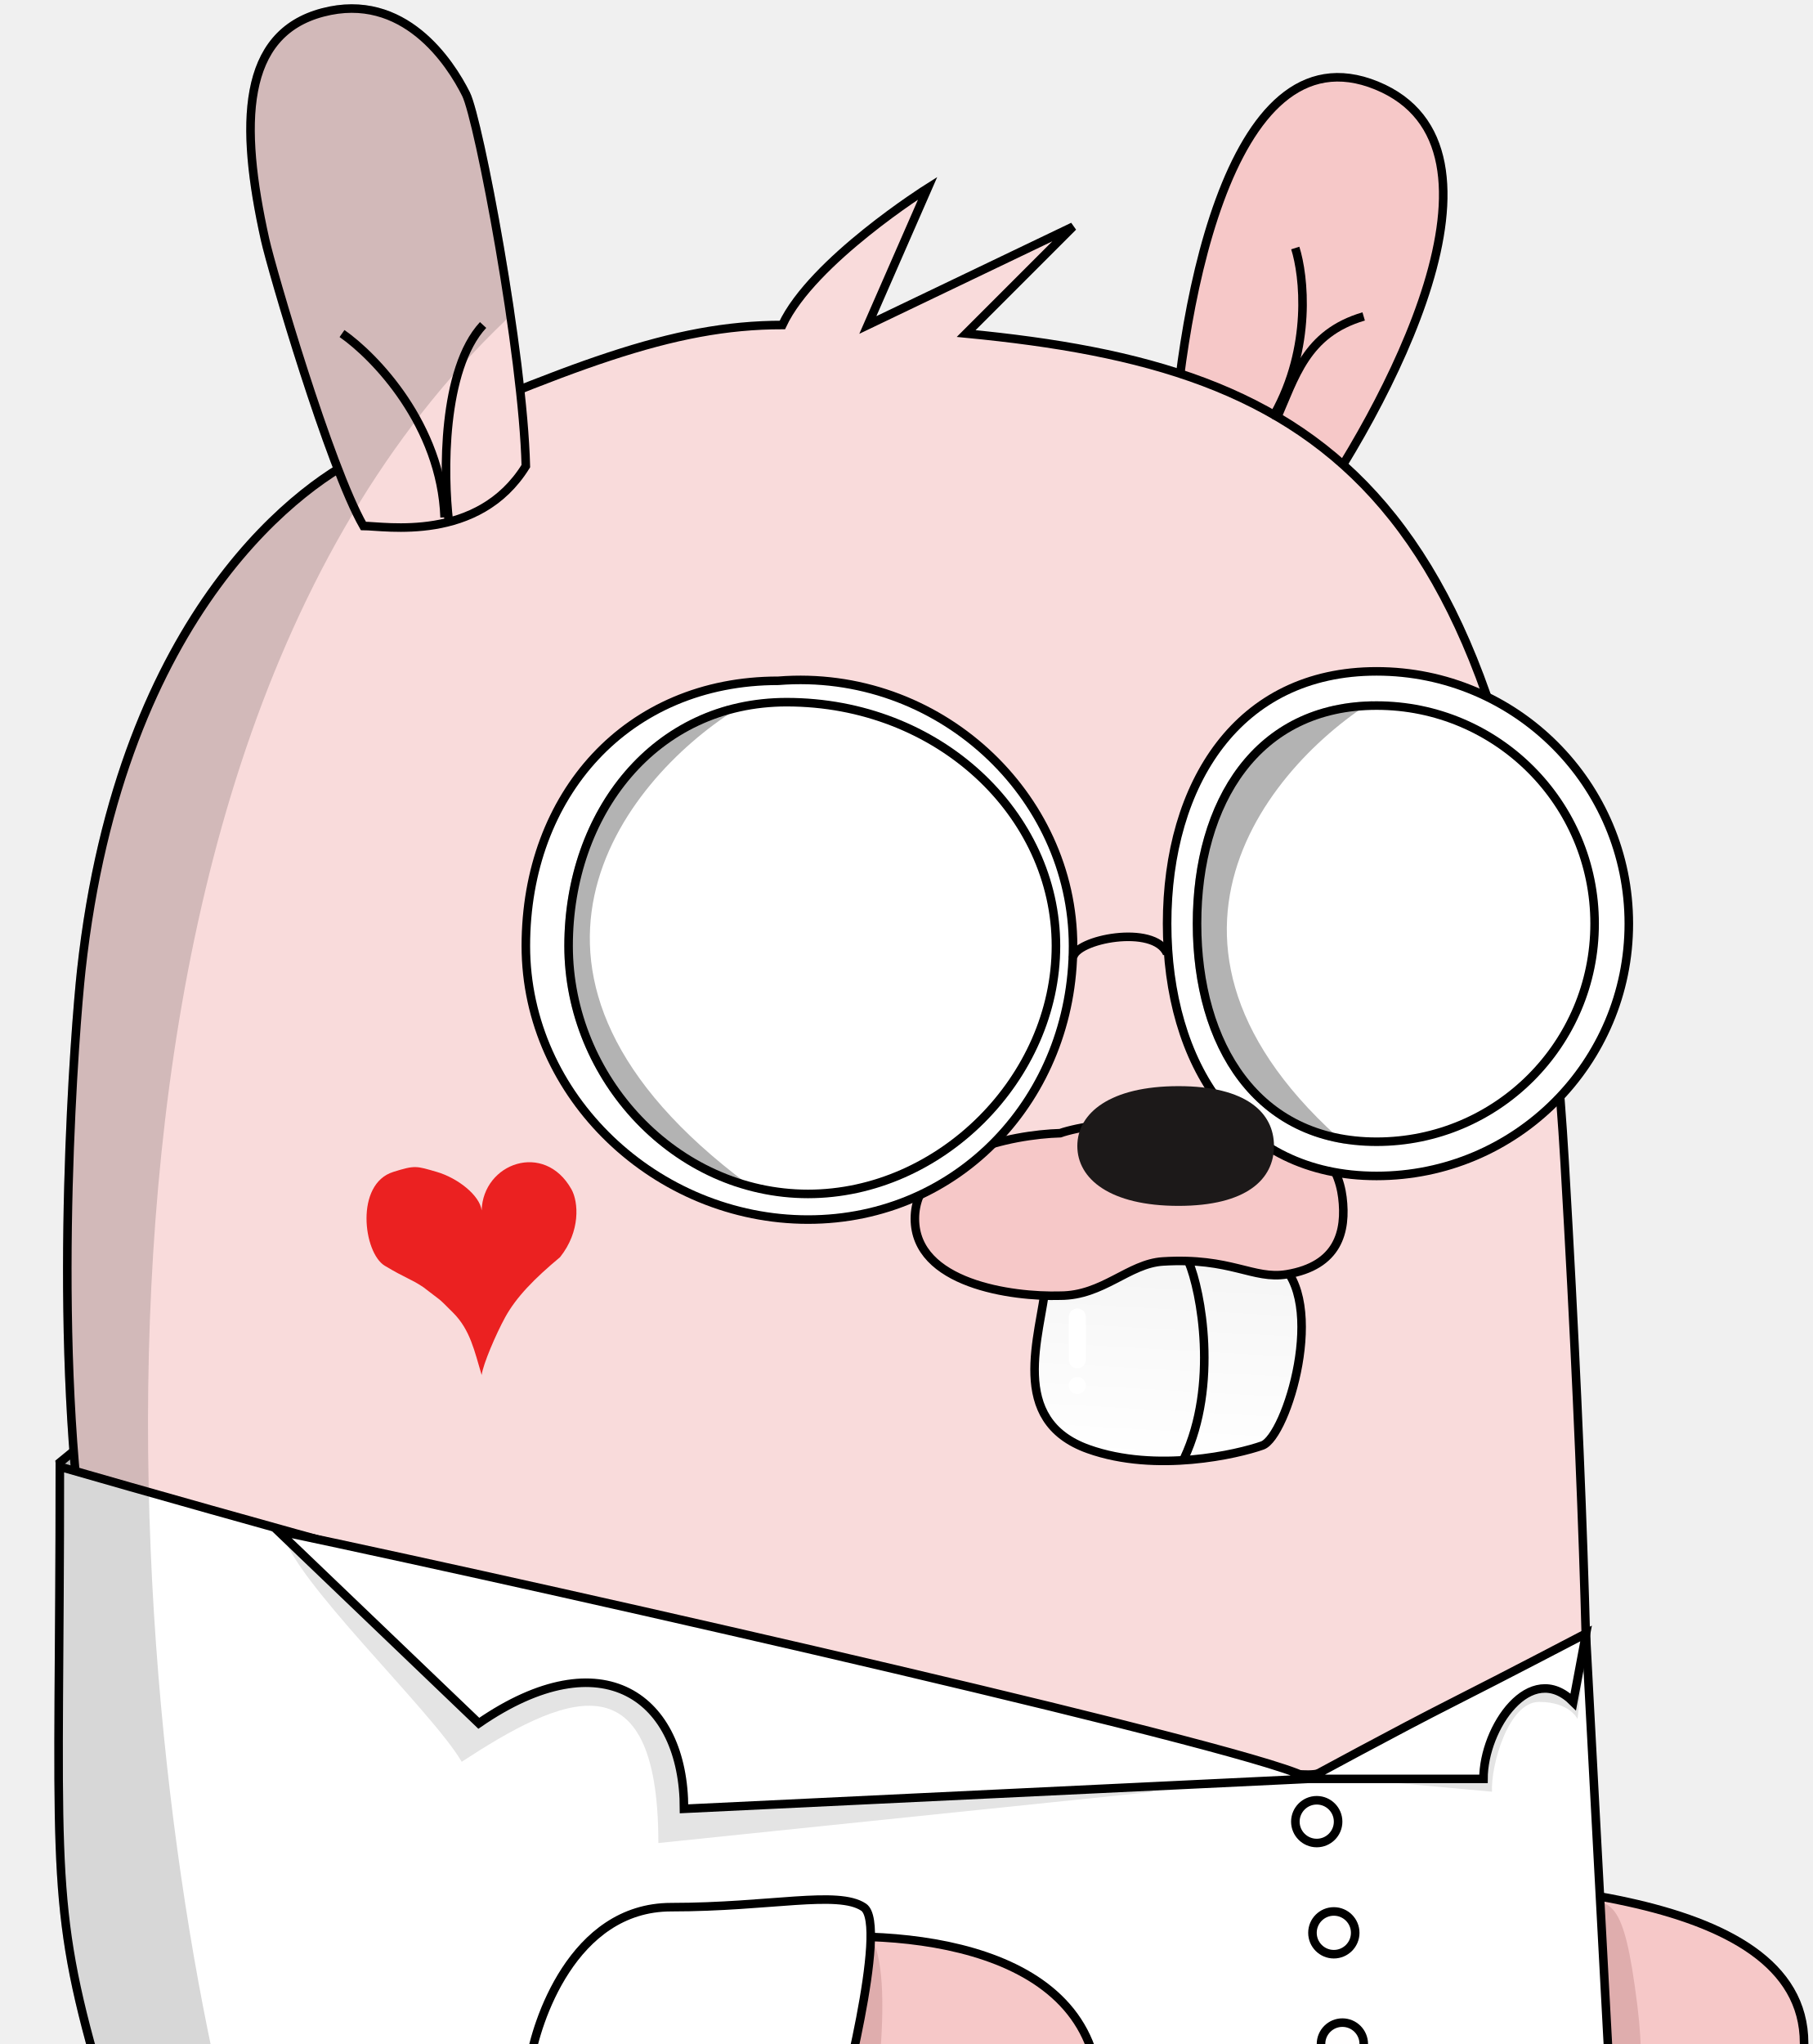
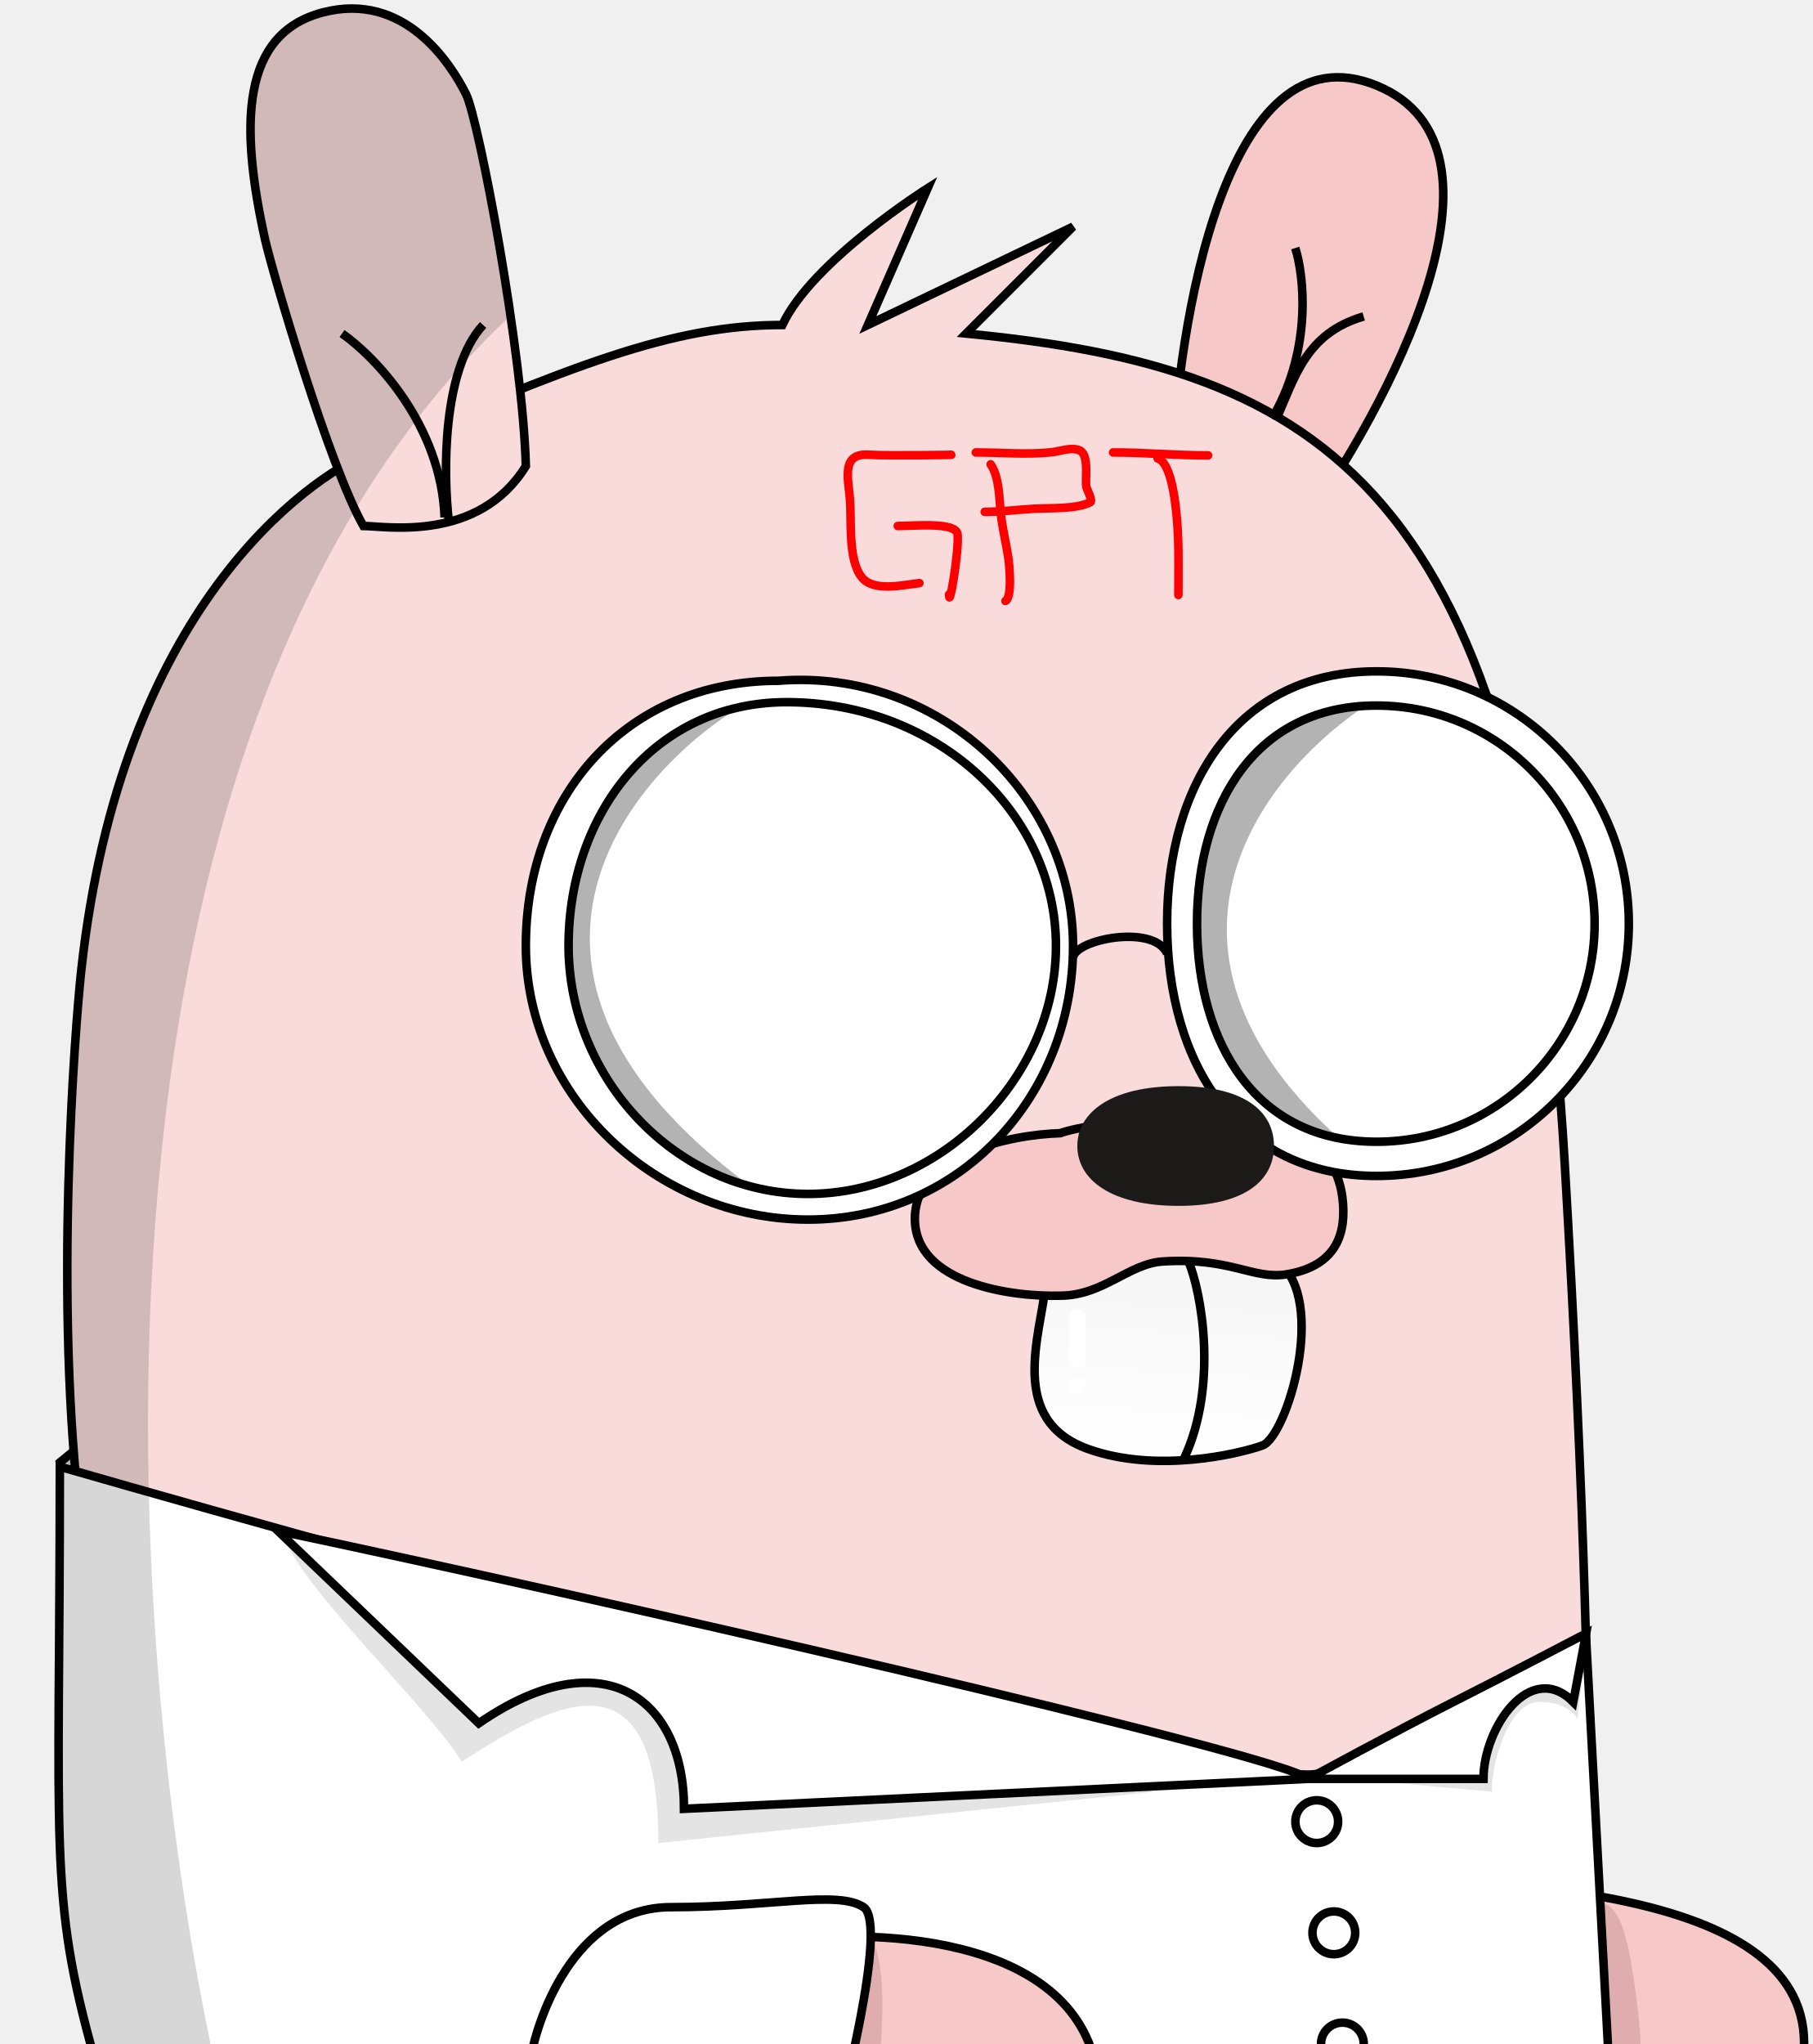
<svg xmlns="http://www.w3.org/2000/svg" width="212" height="239" viewBox="0 0 212 239" fill="none">
  <path d="M161 10C143.4 2.8 137.667 37.667 137 56L152 62C162.333 47.667 178.6 17.2 161 10Z" fill="#F6C8C8" stroke="black" />
  <path d="M211 238.908C211 220.271 174.216 220.13 156.088 219L145 249.073L186.184 257.545C194.456 259.098 211 257.545 211 238.908Z" fill="#F6C8C8" stroke="black" />
  <path d="M12.5 166.5L7 171L7.5 175L12.5 166.5Z" fill="#D9D9D9" stroke="black" />
  <path d="M191.5 234.5C189.904 221.73 188.5 222 183.951 222.45L178 231.115L179.984 243.825C184.117 249.409 194 254.5 191.5 234.5Z" fill="#DFADAD" />
  <path d="M91.5 38C78.5 38 66.788 42.805 43 53C36 56 14.141 71 9.5 113.5C8.794 119.962 6.217 152.562 9.5 178.5L63 286C100.333 285 176.6 282.5 183 280.5C189.4 278.5 186.167 257.667 183.5 245C185.667 247.333 187.655 215.5 183 136C178.345 56.5 154.5 43 113 39L125.5 26.5L101.5 38L108.5 22C108.5 22 95 30.5 91.5 38Z" fill="#F9DBDB" stroke="black" />
  <path d="M153 207.5C136.2 207.5 48.667 183.5 7 171.5C7 216.5 5.667 221.5 11 240.5L1.5 275.5L191 294L185.5 191.5C177.333 197 159.4 207.5 153 207.5Z" fill="white" stroke="black" />
  <path d="M54 206C50.5 200 34 184.5 33 179L73 192L135 209.5L77 215.5C77 193 65.5 198.5 54 206Z" fill="#E4E4E4" />
  <path d="M128.5 244C127.3 226.4 103 225.333 91 227L79.5 250L93.5 263.5C105.667 264.333 129.7 261.6 128.5 244Z" fill="#F6C8C8" stroke="black" />
  <path d="M103 239.5C104.19 222.862 99.754 224.122 95.951 225.277L90 233.943L91.984 246.652C96.117 252.237 101.81 256.138 103 239.5Z" fill="#DFADAD" />
  <path d="M174.5 209.5L158 208L168.5 202.5L178.5 196L185.5 192L184.5 201C184.5 201 183.6 199 180 199C176.4 199 174.333 206.5 174.5 209.5Z" fill="#E4E4E4" />
  <path d="M78.5 223C66.9 223 62.667 236.667 62 241L65 249.5L98 247.5C98 247.5 104 225 101 223C98 221 90.1 223 78.5 223Z" fill="white" stroke="black" />
  <path d="M56 201.5L32.5 179C67.333 186.333 150.2 205.2 153 208C153 208 163.295 202.387 170 199C176.002 195.968 185.5 191 185.5 191L184 199C179 194 173.5 202 173.5 208H153L80 211.5C80 198.5 70.5 191.5 56 201.5Z" fill="white" />
  <path d="M153 208L80 211.5C80 198.5 70.5 191.5 56 201.5L32.5 179C67.333 186.333 150.2 205.2 153 208ZM153 208H173.5C173.5 202 179 194 184 199L185.5 191C185.5 191 176.002 195.968 170 199C163.295 202.387 153 208 153 208Z" stroke="black" />
  <circle cx="154" cy="213" r="2.5" fill="#FFFEFE" stroke="black" />
  <circle cx="156" cy="226" r="2.5" fill="#FFFEFE" stroke="black" />
  <circle cx="157" cy="239" r="2.5" fill="#FFFEFE" stroke="black" />
  <path d="M61.5 54.5C55.931 63.5 45 61.5 42.5 61.5C38.5 54.5 31.79 31.553 31 28C28 14.5 28.241 3.958 37.741 1.458C47.241 -1.042 52.667 7.335 54.5 11C56 14 61.167 41.333 61.5 54.5Z" fill="#F9DBDB" stroke="black" />
  <path d="M52.5 61C51.833 55.5 51.7 43.2 56.5 38" stroke="black" />
  <path d="M40 39C43.833 41.667 51.6 49.7 52 60.5" stroke="black" />
  <path d="M149.211 49.154C151.467 44.094 152.699 38.992 159.489 37" stroke="black" />
  <path d="M151.489 29C152.511 32.209 153.451 40.595 149.039 48.468" stroke="black" />
  <path d="M127.292 169.44C117.812 166.064 121.677 156.209 122.331 150.03C130.403 147.596 144.733 143.904 149.445 147.498C155.335 151.992 150.5 168 147.637 169.018C144.774 170.035 135.242 172.27 127.292 169.44Z" fill="url(#paint0_linear_35_207)" stroke="black" />
  <path d="M107 142.5C107 134.9 118.333 132.667 124 132.5C125.833 131.833 131.213 130.924 138 130.5C154 129.5 156.566 136.527 157 140C157.5 144 156.5 148 150.5 149C146.554 149.658 144 147 136 147.5C132.008 147.75 129 151.5 124 151.5C118.333 151.667 107 150.1 107 142.5Z" fill="#F6C8C8" stroke="black" />
  <path d="M139 147.5C140.5 151 142.5 162 138.5 170.5" stroke="black" />
  <path d="M190.5 108C190.5 124.292 177.292 137.5 161 137.5C152.867 137.5 146.765 134.211 142.683 128.908C138.589 123.589 136.5 116.207 136.5 108C136.5 99.793 138.589 92.41 142.683 87.092C146.765 81.788 152.867 78.5 161 78.5C177.292 78.5 190.5 91.708 190.5 108Z" fill="white" stroke="black" />
  <path d="M186.5 108C186.5 122.083 175.083 133.5 161 133.5C153.973 133.5 148.746 130.66 145.263 126.082C141.767 121.488 140 115.104 140 108C140 100.896 141.767 94.512 145.263 89.918C148.746 85.34 153.973 82.5 161 82.5C175.083 82.5 186.5 93.917 186.5 108Z" fill="white" stroke="black" />
  <path d="M149 134C149 137.866 145.813 141 137.829 141C129.844 141 126 137.866 126 134C126 130.134 129.844 127 137.829 127C145.813 127 149 130.134 149 134Z" fill="#1C1919" />
  <path d="M91 79.603H91.02L91.039 79.602C109.755 78.124 125.5 92.952 125.5 110.603C125.5 128.297 112.153 142.603 94.5 142.603C76.807 142.603 61.5 128.257 61.5 110.603C61.5 92.897 73.359 79.603 91 79.603Z" fill="white" stroke="black" />
  <path d="M123.5 110.603C123.5 126.067 109.964 139.603 94.5 139.603C79.058 139.603 66.5 126.09 66.5 110.603C66.5 95.065 76.605 82.103 92 82.103C109.765 82.103 123.5 95.178 123.5 110.603Z" fill="white" stroke="black" />
  <path d="M125.5 112C125.667 109.833 135 108 136.5 111.5" stroke="black" />
  <circle cx="182" cy="109" r="2" fill="white" />
  <mask id="mask0_35_207" style="mask-type:alpha" maskUnits="userSpaceOnUse" x="66" y="81" width="58" height="60">
    <path d="M123.5 110.603C123.5 126.067 109.964 139.603 94.5 139.603C79.058 139.603 66.5 126.09 66.5 110.603C66.5 95.065 76.605 82.103 92 82.103C109.765 82.103 123.5 95.178 123.5 110.603Z" fill="white" stroke="black" />
  </mask>
  <g mask="url(#mask0_35_207)">
    <path d="M87.5 138.5C54.7 114.1 72.833 91.333 86 83L80 73L47.5 93.5V145L87.5 138.5Z" fill="black" fill-opacity="0.3" />
  </g>
  <mask id="mask1_35_207" style="mask-type:alpha" maskUnits="userSpaceOnUse" x="139" y="82" width="48" height="52">
    <path d="M186.5 108C186.5 122.083 175.083 133.5 161 133.5C153.973 133.5 148.746 130.66 145.263 126.082C141.767 121.488 140 115.104 140 108C140 100.896 141.767 94.512 145.263 89.918C148.746 85.34 153.973 82.5 161 82.5C175.083 82.5 186.5 93.917 186.5 108Z" fill="white" stroke="black" />
  </mask>
  <g mask="url(#mask1_35_207)">
    <path d="M162 137.5C129.2 113.1 147.333 90.333 160.5 82L154.5 72L122 92.5V144L162 137.5Z" fill="black" fill-opacity="0.3" />
  </g>
-   <path d="M125 154C125 153.448 125.448 153 126 153V153C126.552 153 127 153.448 127 154V159C127 159.552 126.552 160 126 160V160C125.448 160 125 159.552 125 159V154Z" fill="white" />
+   <path d="M125 154C125 153.448 125.448 153 126 153C126.552 153 127 153.448 127 154V159C127 159.552 126.552 160 126 160C125.448 160 125 159.552 125 159V154Z" fill="white" />
  <circle cx="126" cy="162" r="1" fill="white" />
-   <path d="M51.081 137.028C53.503 137.731 56.108 139.749 56.331 141.528C56.5 136 63.656 133.411 66.831 139.056C67.659 140.528 67.919 143.972 65.5 147C62.5 149.5 60.374 151.669 59.081 154.028C58 156 56.5 159.5 56.331 160.778C55.5 158 55 155.5 53 153.5C51 151.5 51.852 152.33 49.5 150.5C48 149.5 47.5 149.5 45 148C42.5 146.5 41.48 138.44 46 137.028C48.546 136.232 48.659 136.325 51.081 137.028Z" fill="#EB2121" />
  <mask id="mask2_35_207" style="mask-type:alpha" maskUnits="userSpaceOnUse" x="0" y="0" width="212" height="295">
    <path d="M161 10C143.4 2.8 137.667 37.667 137 56L152 62C162.333 47.667 178.6 17.2 161 10Z" fill="#F6C8C8" stroke="black" />
    <path d="M211 238.908C211 220.271 174.216 220.13 156.088 219L145 249.073L186.184 257.545C194.456 259.098 211 257.545 211 238.908Z" fill="#F6C8C8" stroke="black" />
    <path d="M12.5 166.5L7 171L7.5 175L12.5 166.5Z" fill="#D9D9D9" stroke="black" />
    <path d="M191.5 234.5C189.904 221.73 188.5 222 183.951 222.45L178 231.115L179.984 243.825C184.117 249.409 194 254.5 191.5 234.5Z" fill="#DFADAD" />
    <path d="M91.5 38C78.5 38 66.788 42.805 43 53C36 56 14.141 71 9.5 113.5C8.794 119.962 6.217 152.562 9.5 178.5L63 286C100.333 285 176.6 282.5 183 280.5C189.4 278.5 186.167 257.667 183.5 245C185.667 247.333 187.655 215.5 183 136C178.345 56.5 154.5 43 113 39L125.5 26.5L101.5 38L108.5 22C108.5 22 95 30.5 91.5 38Z" fill="#F9DBDB" stroke="black" />
    <path d="M153 207.5C136.2 207.5 48.667 183.5 7 171.5C7 216.5 5.667 221.5 11 240.5L1.5 275.5L191 294L185.5 191.5C177.333 197 159.4 207.5 153 207.5Z" fill="white" stroke="black" />
    <path d="M54 206C50.5 200 34 184.5 33 179L73 192L135 209.5L77 215.5C77 193 65.5 198.5 54 206Z" fill="#E4E4E4" />
    <path d="M128.5 244C127.3 226.4 103 225.333 91 227L79.5 250L93.5 263.5C105.667 264.333 129.7 261.6 128.5 244Z" fill="#F6C8C8" stroke="black" />
    <path d="M103 239.5C104.19 222.862 99.754 224.122 95.951 225.277L90 233.943L91.984 246.652C96.117 252.237 101.81 256.138 103 239.5Z" fill="#DFADAD" />
    <path d="M174.5 209.5L158 208L168.5 202.5L178.5 196L185.5 192L184.5 201C184.5 201 183.6 199 180 199C176.4 199 174.333 206.5 174.5 209.5Z" fill="#E4E4E4" />
    <path d="M78.5 223C66.9 223 62.667 236.667 62 241L65 249.5L98 247.5C98 247.5 104 225 101 223C98 221 90.1 223 78.5 223Z" fill="white" stroke="black" />
    <path d="M56 201.5L32.5 179C67.333 186.333 150.2 205.2 153 208C153 208 163.295 202.387 170 199C176.002 195.968 185.5 191 185.5 191L184 199C179 194 173.5 202 173.5 208H153L80 211.5C80 198.5 70.5 191.5 56 201.5Z" fill="white" />
    <path d="M153 208L80 211.5C80 198.5 70.5 191.5 56 201.5L32.5 179C67.333 186.333 150.2 205.2 153 208ZM153 208H173.5C173.5 202 179 194 184 199L185.5 191C185.5 191 176.002 195.968 170 199C163.295 202.387 153 208 153 208Z" stroke="black" />
    <circle cx="154" cy="213" r="2.5" fill="#FFFEFE" stroke="black" />
    <circle cx="156" cy="226" r="2.5" fill="#FFFEFE" stroke="black" />
    <circle cx="157" cy="239" r="2.5" fill="#FFFEFE" stroke="black" />
    <path d="M61.5 54.5C55.931 63.5 45 61.5 42.5 61.5C38.5 54.5 31.79 31.553 31 28C28 14.5 28.241 3.958 37.741 1.458C47.241 -1.042 52.667 7.335 54.5 11C56 14 61.167 41.333 61.5 54.5Z" fill="#F9DBDB" stroke="black" />
    <path d="M52.5 61C51.833 55.5 51.7 43.2 56.5 38" stroke="black" />
    <path d="M40 39C43.833 41.667 51.6 49.7 52 60.5" stroke="black" />
    <path d="M149.211 49.154C151.467 44.094 152.699 38.992 159.489 37" stroke="black" />
    <path d="M151.489 29C152.511 32.209 153.451 40.595 149.039 48.468" stroke="black" />
    <path d="M127.292 169.44C117.812 166.064 121.677 156.209 122.331 150.03C130.403 147.596 144.733 143.904 149.445 147.498C155.335 151.992 150.5 168 147.637 169.018C144.774 170.035 135.242 172.27 127.292 169.44Z" fill="url(#paint1_linear_35_207)" stroke="black" />
    <path d="M107 142.5C107 134.9 118.333 132.667 124 132.5C125.833 131.833 131.213 130.924 138 130.5C154 129.5 156.566 136.527 157 140C157.5 144 156.5 148 150.5 149C146.554 149.658 144 147 136 147.5C132.008 147.75 129 151.5 124 151.5C118.333 151.667 107 150.1 107 142.5Z" fill="#F6C8C8" stroke="black" />
    <path d="M139 147.5C140.5 151 142.5 162 138.5 170.5" stroke="black" />
    <path d="M190.5 108C190.5 124.292 177.292 137.5 161 137.5C152.867 137.5 146.765 134.211 142.683 128.908C138.589 123.589 136.5 116.207 136.5 108C136.5 99.793 138.589 92.41 142.683 87.092C146.765 81.788 152.867 78.5 161 78.5C177.292 78.5 190.5 91.708 190.5 108Z" fill="white" stroke="black" />
    <path d="M186.5 108C186.5 122.083 175.083 133.5 161 133.5C153.973 133.5 148.746 130.66 145.263 126.082C141.767 121.488 140 115.104 140 108C140 100.896 141.767 94.512 145.263 89.918C148.746 85.34 153.973 82.5 161 82.5C175.083 82.5 186.5 93.917 186.5 108Z" fill="white" stroke="black" />
    <path d="M149 134C149 137.866 145.813 141 137.829 141C129.844 141 126 137.866 126 134C126 130.134 129.844 127 137.829 127C145.813 127 149 130.134 149 134Z" fill="#1C1919" />
    <path d="M91 79.603H91.02L91.039 79.602C109.755 78.124 125.5 92.952 125.5 110.603C125.5 128.297 112.153 142.603 94.5 142.603C76.807 142.603 61.5 128.257 61.5 110.603C61.5 92.897 73.359 79.603 91 79.603Z" fill="white" stroke="black" />
    <path d="M123.5 110.603C123.5 126.067 109.964 139.603 94.5 139.603C79.058 139.603 66.5 126.09 66.5 110.603C66.5 95.065 76.605 82.103 92 82.103C109.765 82.103 123.5 95.178 123.5 110.603Z" fill="white" stroke="black" />
    <path d="M125.5 112C125.667 109.833 135 108 136.5 111.5" stroke="black" />
    <circle cx="182" cy="109" r="2" fill="white" />
    <circle cx="113.603" cy="111.603" r="7.603" fill="black" />
    <circle cx="117.534" cy="109.534" r="2.534" fill="white" />
    <circle cx="177.603" cy="109.603" r="7.603" fill="black" />
    <circle cx="181.534" cy="107.534" r="2.534" fill="white" />
    <mask id="mask3_35_207" style="mask-type:alpha" maskUnits="userSpaceOnUse" x="66" y="81" width="58" height="60">
      <path d="M123.5 110.603C123.5 126.067 109.964 139.603 94.5 139.603C79.058 139.603 66.5 126.09 66.5 110.603C66.5 95.065 76.605 82.103 92 82.103C109.765 82.103 123.5 95.178 123.5 110.603Z" fill="white" stroke="black" />
    </mask>
    <g mask="url(#mask3_35_207)">
      <path d="M87.5 138.5C54.7 114.1 72.833 91.333 86 83L80 73L47.5 93.5V145L87.5 138.5Z" fill="black" fill-opacity="0.3" />
    </g>
    <mask id="mask4_35_207" style="mask-type:alpha" maskUnits="userSpaceOnUse" x="139" y="82" width="48" height="52">
      <path d="M186.5 108C186.5 122.083 175.083 133.5 161 133.5C153.973 133.5 148.746 130.66 145.263 126.082C141.767 121.488 140 115.104 140 108C140 100.896 141.767 94.512 145.263 89.918C148.746 85.34 153.973 82.5 161 82.5C175.083 82.5 186.5 93.917 186.5 108Z" fill="white" stroke="black" />
    </mask>
    <g mask="url(#mask4_35_207)">
      <path d="M162 137.5C129.2 113.1 143.833 89.333 157 81L154.5 72L122 92.5V144L162 137.5Z" fill="black" fill-opacity="0.3" />
    </g>
-     <path d="M125 154C125 153.448 125.448 153 126 153V153C126.552 153 127 153.448 127 154V159C127 159.552 126.552 160 126 160V160C125.448 160 125 159.552 125 159V154Z" fill="white" />
+     <path d="M125 154C125 153.448 125.448 153 126 153C126.552 153 127 153.448 127 154V159C127 159.552 126.552 160 126 160C125.448 160 125 159.552 125 159V154Z" fill="white" />
    <circle cx="126" cy="162" r="1" fill="white" />
-     <path d="M51.081 137.028C53.503 137.731 56.108 139.749 56.331 141.528C56.5 136 63.656 133.411 66.831 139.056C67.659 140.528 67.919 143.972 65.5 147C62.5 149.5 60.374 151.669 59.081 154.028C58 156 56.5 159.5 56.331 160.778C55.5 158 55 155.5 53 153.5C51 151.5 51.852 152.33 49.5 150.5C48 149.5 47.5 149.5 45 148C42.5 146.5 41.48 138.44 46 137.028C48.546 136.232 48.659 136.325 51.081 137.028Z" fill="#EB2121" />
  </mask>
  <g mask="url(#mask2_35_207)">
    <path d="M69 29.215C5 75.615 13.667 192.549 26 245.215L-45 264.215V62.215L-20 -12.785C36.333 -18.118 133 -17.185 69 29.215Z" fill="black" fill-opacity="0.16" />
  </g>
+   <path d="M111 53.173C112.955 53.173 103.613 53.315 101.664 53.173C98.475 52.94 99.139 55.632 99.387 58.188C99.635 60.739 99.115 65.372 100.776 67.486C102.166 69.255 105.643 68.39 107.528 68.18" stroke="#FF0000" stroke-linecap="round" />
+   <path d="M105 61.5C107 61.5 111.869 61 112 62.5C112.172 64.473 111 71.481 111 69.5" stroke="#FF0000" stroke-linecap="round" />
+   <path d="M114.125 52.903C117.037 52.903 120.068 53.188 122.96 52.883C123.973 52.777 125.19 52.265 126.201 52.633C127.433 53.081 126.886 55.917 127.049 56.915C127.092 57.173 127.843 58.563 127.512 58.728C125.864 59.552 122.847 59.383 121.031 59.481C119.061 59.587 117.158 59.847 115.167 59.847" stroke="#FF0000" stroke-linecap="round" />
+   <path d="M115.861 54.292C116.907 55.802 116.859 58.385 117.057 60.137C117.253 61.875 117.663 63.489 117.925 65.191C118.048 65.992 118.417 69.854 117.597 70.264" stroke="#FF0000" stroke-linecap="round" />
+   <path d="M130.181 52.903C133.848 52.903 137.587 53.25 141.292 53.25" stroke="#FF0000" stroke-linecap="round" />
+   <path d="M135.389 53.597C137.483 54.225 137.787 62.066 137.819 64.091C137.849 65.916 137.819 67.744 137.819 69.569" stroke="#FF0000" stroke-linecap="round" />
  <defs>
    <linearGradient id="paint0_linear_35_207" x1="140.5" y1="145" x2="139" y2="171" gradientUnits="userSpaceOnUse">
      <stop stop-color="#F4F4F4" />
      <stop offset="1" stop-color="white" />
    </linearGradient>
    <linearGradient id="paint1_linear_35_207" x1="140.5" y1="145" x2="139" y2="171" gradientUnits="userSpaceOnUse">
      <stop stop-color="#F4F4F4" />
      <stop offset="1" stop-color="white" />
    </linearGradient>
  </defs>
</svg>
